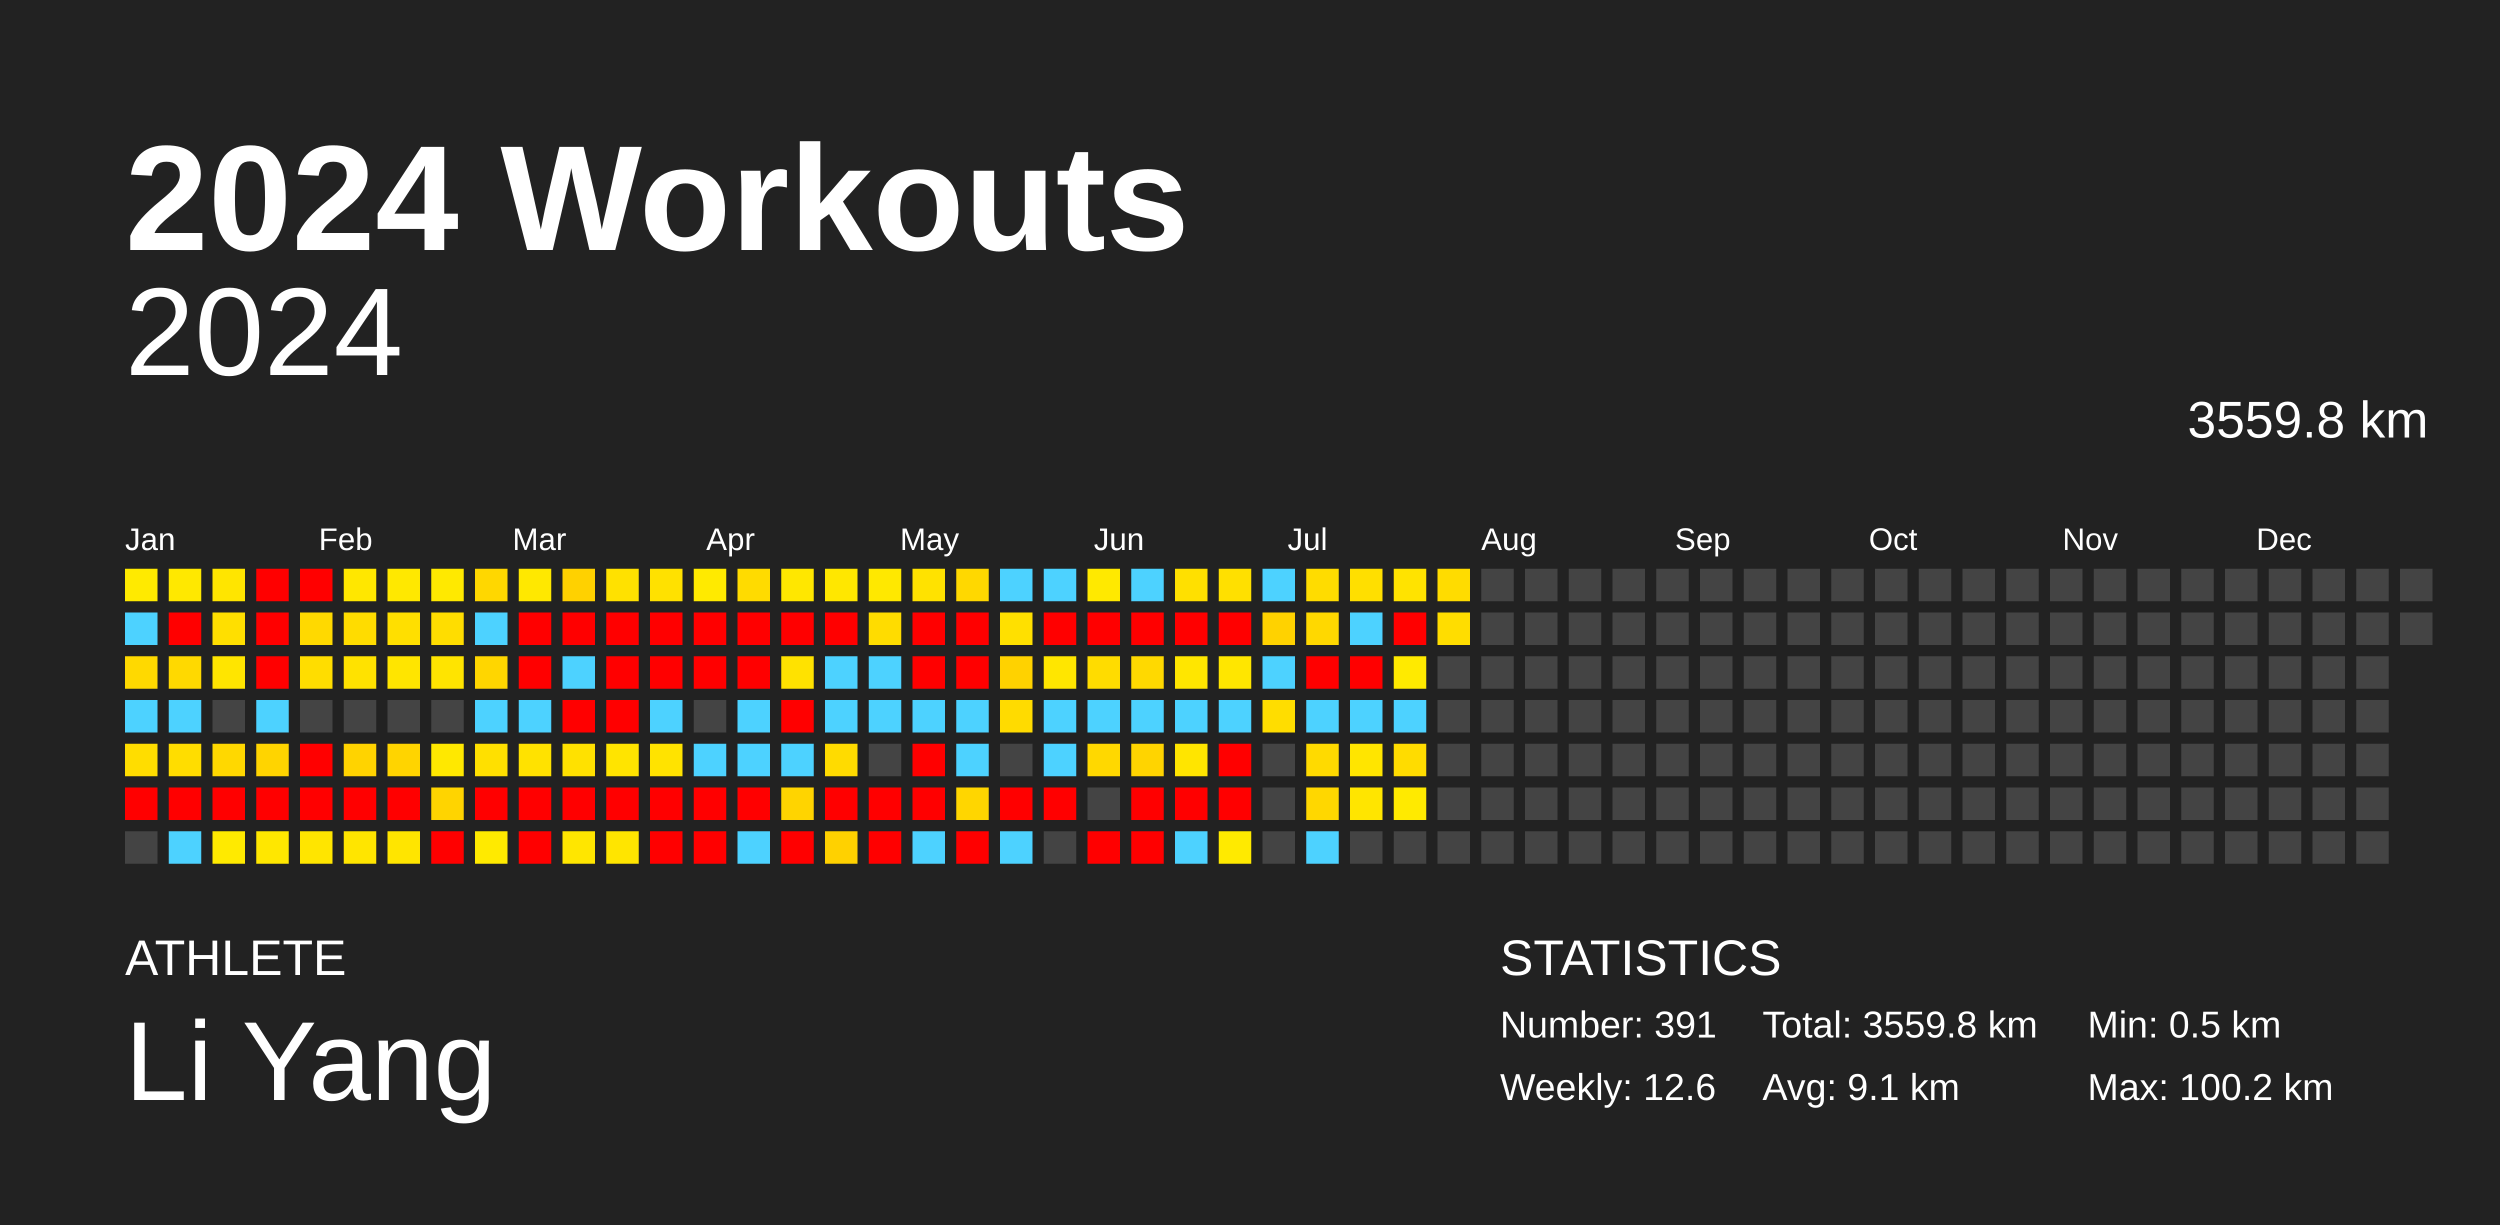
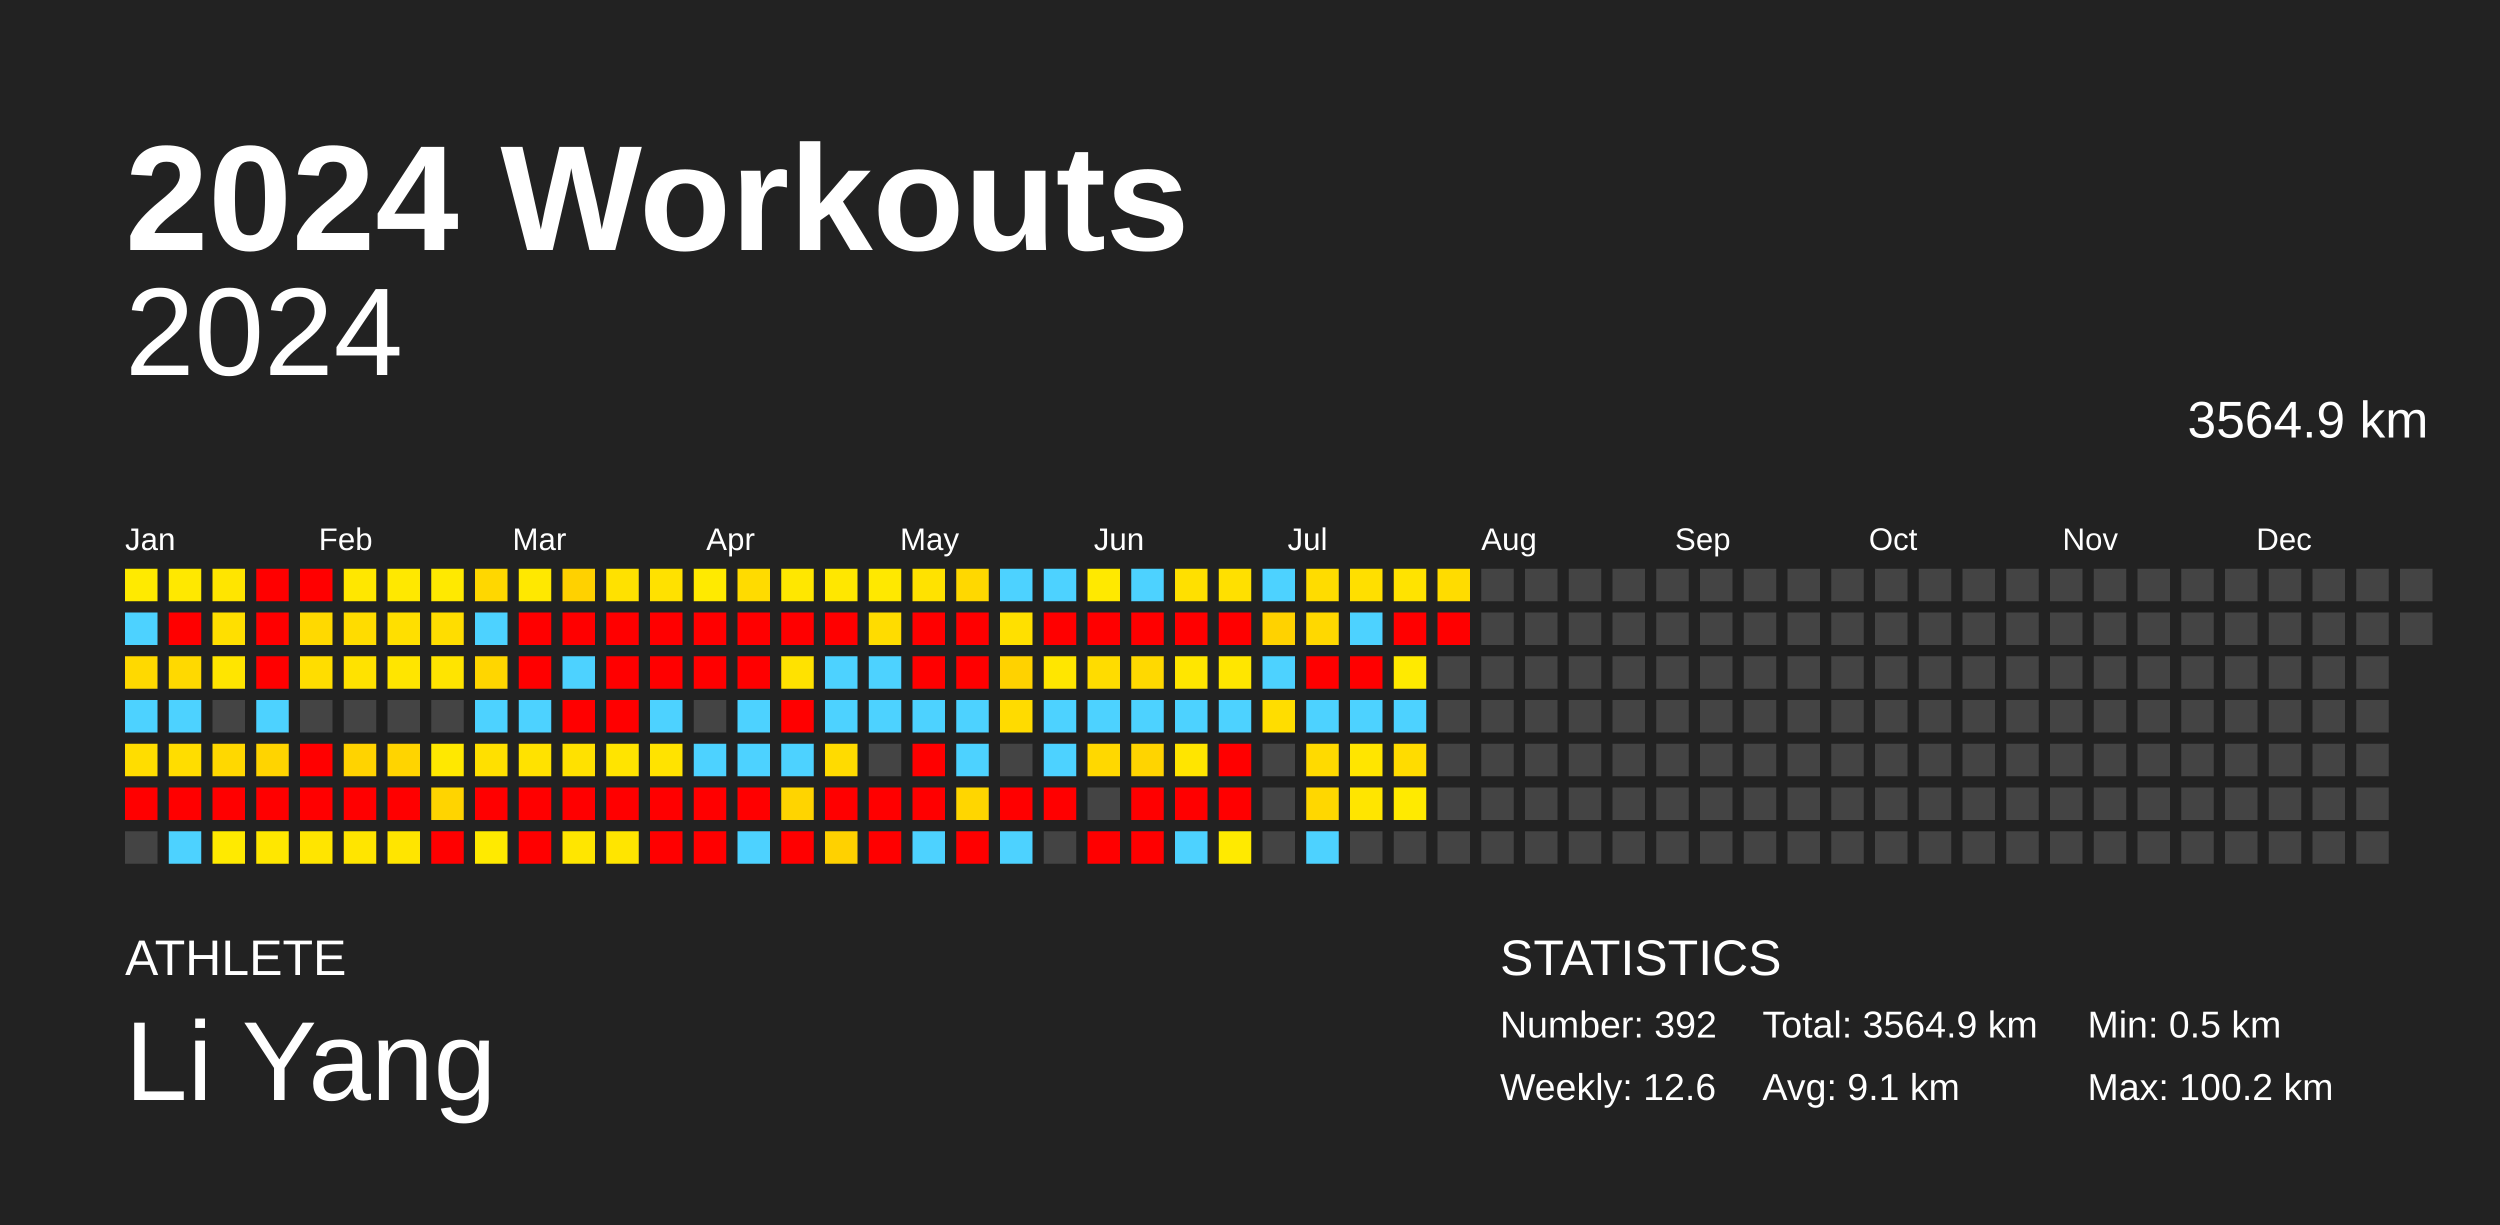
<svg xmlns="http://www.w3.org/2000/svg" baseProfile="full" height="98mm" version="1.1" viewBox="0,0,200,98" width="200mm">
  <defs />
  <rect fill="#222222" height="98" width="200" x="0" y="0" />
  <text fill="#FFFFFF" style="font-size:12px; font-family:Arial; font-weight:bold;" x="10" y="20">2024 Workouts</text>
  <text fill="#FFFFFF" style="font-size:4px; font-family:Arial" x="10" y="78">ATHLETE</text>
  <text fill="#FFFFFF" style="font-size:9px; font-family:Arial" x="10" y="88">Li Yang</text>
  <text fill="#FFFFFF" style="font-size:4px; font-family:Arial" x="120" y="78">STATISTICS</text>
-   <text fill="#FFFFFF" style="font-size:3px; font-family:Arial" x="120" y="83">Number: 391</text>
+   <text fill="#FFFFFF" style="font-size:3px; font-family:Arial" x="120" y="83">Number: 392</text>
  <text fill="#FFFFFF" style="font-size:3px; font-family:Arial" x="120" y="88">Weekly: 12.6</text>
-   <text fill="#FFFFFF" style="font-size:3px; font-family:Arial" x="141" y="83">Total: 3559.8 km</text>
+   <text fill="#FFFFFF" style="font-size:3px; font-family:Arial" x="141" y="83">Total: 3564.9 km</text>
  <text fill="#FFFFFF" style="font-size:3px; font-family:Arial" x="141" y="88">Avg: 9.1 km</text>
  <text fill="#FFFFFF" style="font-size:3px; font-family:Arial" x="167" y="83">Min: 0.5 km</text>
  <text fill="#FFFFFF" style="font-size:3px; font-family:Arial" x="167" y="88">Max: 100.2 km</text>
  <text alignment-baseline="hanging" fill="#FFFFFF" style="font-size:10.0px; font-family:Arial;" x="10" y="30">2024</text>
-   <text alignment-baseline="hanging" fill="#FFFFFF" style="font-size:4.125px; font-family:Arial;" x="175" y="35">3559.8 km</text>
+   <text alignment-baseline="hanging" fill="#FFFFFF" style="font-size:4.125px; font-family:Arial;" x="175" y="35">3564.9 km</text>
  <text fill="#FFFFFF" style="font-size:2.5px; font-family:Arial" x="10.0" y="44">Jan</text>
  <text fill="#FFFFFF" style="font-size:2.5px; font-family:Arial" x="25.5" y="44">Feb</text>
  <text fill="#FFFFFF" style="font-size:2.5px; font-family:Arial" x="41.0" y="44">Mar</text>
  <text fill="#FFFFFF" style="font-size:2.5px; font-family:Arial" x="56.5" y="44">Apr</text>
  <text fill="#FFFFFF" style="font-size:2.5px; font-family:Arial" x="72.0" y="44">May</text>
  <text fill="#FFFFFF" style="font-size:2.5px; font-family:Arial" x="87.5" y="44">Jun</text>
  <text fill="#FFFFFF" style="font-size:2.5px; font-family:Arial" x="103.0" y="44">Jul</text>
  <text fill="#FFFFFF" style="font-size:2.5px; font-family:Arial" x="118.5" y="44">Aug</text>
  <text fill="#FFFFFF" style="font-size:2.5px; font-family:Arial" x="134.0" y="44">Sep</text>
  <text fill="#FFFFFF" style="font-size:2.5px; font-family:Arial" x="149.5" y="44">Oct</text>
  <text fill="#FFFFFF" style="font-size:2.5px; font-family:Arial" x="165.0" y="44">Nov</text>
  <text fill="#FFFFFF" style="font-size:2.5px; font-family:Arial" x="180.5" y="44">Dec</text>
  <rect fill="#ffea00" height="2.6" width="2.6" x="10.0" y="45.5" />
  <rect fill="#4dd2ff" height="2.6" width="2.6" x="10.0" y="49.0" />
  <rect fill="#ffd900" height="2.6" width="2.6" x="10.0" y="52.5" />
  <rect fill="#4dd2ff" height="2.6" width="2.6" x="10.0" y="56.0" />
  <rect fill="#ffdd00" height="2.6" width="2.6" x="10.0" y="59.5" />
  <rect fill="red" height="2.6" width="2.6" x="10.0" y="63.0" />
  <rect fill="#444444" height="2.6" width="2.6" x="10.0" y="66.5" />
  <rect fill="#ffe800" height="2.6" width="2.6" x="13.5" y="45.5" />
  <rect fill="red" height="2.6" width="2.6" x="13.5" y="49.0" />
  <rect fill="#ffd900" height="2.6" width="2.6" x="13.5" y="52.5" />
  <rect fill="#4dd2ff" height="2.6" width="2.6" x="13.5" y="56.0" />
  <rect fill="#ffdd00" height="2.6" width="2.6" x="13.5" y="59.5" />
  <rect fill="red" height="2.6" width="2.6" x="13.5" y="63.0" />
  <rect fill="#4dd2ff" height="2.6" width="2.6" x="13.5" y="66.5" />
  <rect fill="#ffe500" height="2.6" width="2.6" x="17.0" y="45.5" />
  <rect fill="#ffdf00" height="2.6" width="2.6" x="17.0" y="49.0" />
  <rect fill="#ffe500" height="2.6" width="2.6" x="17.0" y="52.5" />
  <rect fill="#444444" height="2.6" width="2.6" x="17.0" y="56.0" />
  <rect fill="#ffd800" height="2.6" width="2.6" x="17.0" y="59.5" />
  <rect fill="red" height="2.6" width="2.6" x="17.0" y="63.0" />
  <rect fill="#ffea00" height="2.6" width="2.6" x="17.0" y="66.5" />
  <rect fill="red" height="2.6" width="2.6" x="20.5" y="45.5" />
  <rect fill="red" height="2.6" width="2.6" x="20.5" y="49.0" />
  <rect fill="red" height="2.6" width="2.6" x="20.5" y="52.5" />
  <rect fill="#4dd2ff" height="2.6" width="2.6" x="20.5" y="56.0" />
  <rect fill="#ffd400" height="2.6" width="2.6" x="20.5" y="59.5" />
  <rect fill="red" height="2.6" width="2.6" x="20.5" y="63.0" />
  <rect fill="#ffe700" height="2.6" width="2.6" x="20.5" y="66.5" />
  <rect fill="red" height="2.6" width="2.6" x="24.0" y="45.5" />
  <rect fill="#ffd900" height="2.6" width="2.6" x="24.0" y="49.0" />
  <rect fill="#ffdd00" height="2.6" width="2.6" x="24.0" y="52.5" />
  <rect fill="#444444" height="2.6" width="2.6" x="24.0" y="56.0" />
  <rect fill="red" height="2.6" width="2.6" x="24.0" y="59.5" />
  <rect fill="red" height="2.6" width="2.6" x="24.0" y="63.0" />
  <rect fill="#ffe500" height="2.6" width="2.6" x="24.0" y="66.5" />
  <rect fill="#ffe700" height="2.6" width="2.6" x="27.5" y="45.5" />
  <rect fill="#ffdc00" height="2.6" width="2.6" x="27.5" y="49.0" />
  <rect fill="#ffe200" height="2.6" width="2.6" x="27.5" y="52.5" />
  <rect fill="#444444" height="2.6" width="2.6" x="27.5" y="56.0" />
  <rect fill="#ffd300" height="2.6" width="2.6" x="27.5" y="59.5" />
  <rect fill="red" height="2.6" width="2.6" x="27.5" y="63.0" />
  <rect fill="#ffe500" height="2.6" width="2.6" x="27.5" y="66.5" />
  <rect fill="#ffe800" height="2.6" width="2.6" x="31.0" y="45.5" />
  <rect fill="#ffdf00" height="2.6" width="2.6" x="31.0" y="49.0" />
  <rect fill="#ffe500" height="2.6" width="2.6" x="31.0" y="52.5" />
  <rect fill="#444444" height="2.6" width="2.6" x="31.0" y="56.0" />
  <rect fill="#ffd400" height="2.6" width="2.6" x="31.0" y="59.5" />
  <rect fill="red" height="2.6" width="2.6" x="31.0" y="63.0" />
  <rect fill="#ffe500" height="2.6" width="2.6" x="31.0" y="66.5" />
  <rect fill="#ffe900" height="2.6" width="2.6" x="34.5" y="45.5" />
  <rect fill="#ffdd00" height="2.6" width="2.6" x="34.5" y="49.0" />
  <rect fill="#ffe400" height="2.6" width="2.6" x="34.5" y="52.5" />
  <rect fill="#444444" height="2.6" width="2.6" x="34.5" y="56.0" />
  <rect fill="#ffe800" height="2.6" width="2.6" x="34.5" y="59.5" />
  <rect fill="#ffd400" height="2.6" width="2.6" x="34.5" y="63.0" />
  <rect fill="red" height="2.6" width="2.6" x="34.5" y="66.5" />
  <rect fill="#ffd700" height="2.6" width="2.6" x="38.0" y="45.5" />
  <rect fill="#4dd2ff" height="2.6" width="2.6" x="38.0" y="49.0" />
  <rect fill="#ffd600" height="2.6" width="2.6" x="38.0" y="52.5" />
  <rect fill="#4dd2ff" height="2.6" width="2.6" x="38.0" y="56.0" />
  <rect fill="#ffe000" height="2.6" width="2.6" x="38.0" y="59.5" />
  <rect fill="red" height="2.6" width="2.6" x="38.0" y="63.0" />
  <rect fill="#ffea00" height="2.6" width="2.6" x="38.0" y="66.5" />
  <rect fill="#ffe800" height="2.6" width="2.6" x="41.5" y="45.5" />
  <rect fill="red" height="2.6" width="2.6" x="41.5" y="49.0" />
  <rect fill="red" height="2.6" width="2.6" x="41.5" y="52.5" />
  <rect fill="#4dd2ff" height="2.6" width="2.6" x="41.5" y="56.0" />
  <rect fill="#ffe200" height="2.6" width="2.6" x="41.5" y="59.5" />
  <rect fill="red" height="2.6" width="2.6" x="41.5" y="63.0" />
  <rect fill="red" height="2.6" width="2.6" x="41.5" y="66.5" />
  <rect fill="#ffd100" height="2.6" width="2.6" x="45.0" y="45.5" />
  <rect fill="red" height="2.6" width="2.6" x="45.0" y="49.0" />
  <rect fill="#4dd2ff" height="2.6" width="2.6" x="45.0" y="52.5" />
  <rect fill="red" height="2.6" width="2.6" x="45.0" y="56.0" />
  <rect fill="#ffe100" height="2.6" width="2.6" x="45.0" y="59.5" />
  <rect fill="red" height="2.6" width="2.6" x="45.0" y="63.0" />
  <rect fill="#ffe600" height="2.6" width="2.6" x="45.0" y="66.5" />
  <rect fill="#ffe100" height="2.6" width="2.6" x="48.5" y="45.5" />
  <rect fill="red" height="2.6" width="2.6" x="48.5" y="49.0" />
  <rect fill="red" height="2.6" width="2.6" x="48.5" y="52.5" />
  <rect fill="red" height="2.6" width="2.6" x="48.5" y="56.0" />
  <rect fill="#ffe400" height="2.6" width="2.6" x="48.5" y="59.5" />
  <rect fill="red" height="2.6" width="2.6" x="48.5" y="63.0" />
  <rect fill="#ffe500" height="2.6" width="2.6" x="48.5" y="66.5" />
  <rect fill="#ffe100" height="2.6" width="2.6" x="52.0" y="45.5" />
  <rect fill="red" height="2.6" width="2.6" x="52.0" y="49.0" />
  <rect fill="red" height="2.6" width="2.6" x="52.0" y="52.5" />
  <rect fill="#4dd2ff" height="2.6" width="2.6" x="52.0" y="56.0" />
  <rect fill="#ffe300" height="2.6" width="2.6" x="52.0" y="59.5" />
  <rect fill="red" height="2.6" width="2.6" x="52.0" y="63.0" />
  <rect fill="red" height="2.6" width="2.6" x="52.0" y="66.5" />
  <rect fill="#ffea00" height="2.6" width="2.6" x="55.5" y="45.5" />
  <rect fill="red" height="2.6" width="2.6" x="55.5" y="49.0" />
  <rect fill="red" height="2.6" width="2.6" x="55.5" y="52.5" />
  <rect fill="#444444" height="2.6" width="2.6" x="55.5" y="56.0" />
  <rect fill="#4dd2ff" height="2.6" width="2.6" x="55.5" y="59.5" />
  <rect fill="red" height="2.6" width="2.6" x="55.5" y="63.0" />
  <rect fill="red" height="2.6" width="2.6" x="55.5" y="66.5" />
  <rect fill="#ffdb00" height="2.6" width="2.6" x="59.0" y="45.5" />
  <rect fill="red" height="2.6" width="2.6" x="59.0" y="49.0" />
  <rect fill="red" height="2.6" width="2.6" x="59.0" y="52.5" />
  <rect fill="#4dd2ff" height="2.6" width="2.6" x="59.0" y="56.0" />
  <rect fill="#4dd2ff" height="2.6" width="2.6" x="59.0" y="59.5" />
  <rect fill="red" height="2.6" width="2.6" x="59.0" y="63.0" />
  <rect fill="#4dd2ff" height="2.6" width="2.6" x="59.0" y="66.5" />
  <rect fill="#ffe700" height="2.6" width="2.6" x="62.5" y="45.5" />
  <rect fill="red" height="2.6" width="2.6" x="62.5" y="49.0" />
  <rect fill="#ffe200" height="2.6" width="2.6" x="62.5" y="52.5" />
  <rect fill="red" height="2.6" width="2.6" x="62.5" y="56.0" />
  <rect fill="#4dd2ff" height="2.6" width="2.6" x="62.5" y="59.5" />
  <rect fill="#ffd400" height="2.6" width="2.6" x="62.5" y="63.0" />
  <rect fill="red" height="2.6" width="2.6" x="62.5" y="66.5" />
  <rect fill="#ffe700" height="2.6" width="2.6" x="66.0" y="45.5" />
  <rect fill="red" height="2.6" width="2.6" x="66.0" y="49.0" />
  <rect fill="#4dd2ff" height="2.6" width="2.6" x="66.0" y="52.5" />
  <rect fill="#4dd2ff" height="2.6" width="2.6" x="66.0" y="56.0" />
  <rect fill="#ffdb00" height="2.6" width="2.6" x="66.0" y="59.5" />
  <rect fill="red" height="2.6" width="2.6" x="66.0" y="63.0" />
  <rect fill="#ffd100" height="2.6" width="2.6" x="66.0" y="66.5" />
  <rect fill="#ffe800" height="2.6" width="2.6" x="69.5" y="45.5" />
  <rect fill="#ffdc00" height="2.6" width="2.6" x="69.5" y="49.0" />
  <rect fill="#4dd2ff" height="2.6" width="2.6" x="69.5" y="52.5" />
  <rect fill="#4dd2ff" height="2.6" width="2.6" x="69.5" y="56.0" />
  <rect fill="#444444" height="2.6" width="2.6" x="69.5" y="59.5" />
  <rect fill="red" height="2.6" width="2.6" x="69.5" y="63.0" />
  <rect fill="red" height="2.6" width="2.6" x="69.5" y="66.5" />
  <rect fill="#ffe200" height="2.6" width="2.6" x="73.0" y="45.5" />
  <rect fill="red" height="2.6" width="2.6" x="73.0" y="49.0" />
  <rect fill="red" height="2.6" width="2.6" x="73.0" y="52.5" />
  <rect fill="#4dd2ff" height="2.6" width="2.6" x="73.0" y="56.0" />
  <rect fill="red" height="2.6" width="2.6" x="73.0" y="59.5" />
  <rect fill="red" height="2.6" width="2.6" x="73.0" y="63.0" />
  <rect fill="#4dd2ff" height="2.6" width="2.6" x="73.0" y="66.5" />
  <rect fill="#ffd800" height="2.6" width="2.6" x="76.5" y="45.5" />
  <rect fill="red" height="2.6" width="2.6" x="76.5" y="49.0" />
  <rect fill="red" height="2.6" width="2.6" x="76.5" y="52.5" />
  <rect fill="#4dd2ff" height="2.6" width="2.6" x="76.5" y="56.0" />
  <rect fill="#4dd2ff" height="2.6" width="2.6" x="76.5" y="59.5" />
  <rect fill="#ffd600" height="2.6" width="2.6" x="76.5" y="63.0" />
  <rect fill="red" height="2.6" width="2.6" x="76.5" y="66.5" />
  <rect fill="#4dd2ff" height="2.6" width="2.6" x="80.0" y="45.5" />
  <rect fill="#ffe000" height="2.6" width="2.6" x="80.0" y="49.0" />
  <rect fill="#ffd200" height="2.6" width="2.6" x="80.0" y="52.5" />
  <rect fill="#ffdb00" height="2.6" width="2.6" x="80.0" y="56.0" />
  <rect fill="#444444" height="2.6" width="2.6" x="80.0" y="59.5" />
  <rect fill="red" height="2.6" width="2.6" x="80.0" y="63.0" />
  <rect fill="#4dd2ff" height="2.6" width="2.6" x="80.0" y="66.5" />
  <rect fill="#4dd2ff" height="2.6" width="2.6" x="83.5" y="45.5" />
  <rect fill="red" height="2.6" width="2.6" x="83.5" y="49.0" />
  <rect fill="#ffe600" height="2.6" width="2.6" x="83.5" y="52.5" />
  <rect fill="#4dd2ff" height="2.6" width="2.6" x="83.5" y="56.0" />
  <rect fill="#4dd2ff" height="2.6" width="2.6" x="83.5" y="59.5" />
  <rect fill="red" height="2.6" width="2.6" x="83.5" y="63.0" />
  <rect fill="#444444" height="2.6" width="2.6" x="83.5" y="66.5" />
  <rect fill="#ffe900" height="2.6" width="2.6" x="87.0" y="45.5" />
  <rect fill="red" height="2.6" width="2.6" x="87.0" y="49.0" />
  <rect fill="#ffdc00" height="2.6" width="2.6" x="87.0" y="52.5" />
  <rect fill="#4dd2ff" height="2.6" width="2.6" x="87.0" y="56.0" />
  <rect fill="#ffd800" height="2.6" width="2.6" x="87.0" y="59.5" />
  <rect fill="#444444" height="2.6" width="2.6" x="87.0" y="63.0" />
  <rect fill="red" height="2.6" width="2.6" x="87.0" y="66.5" />
  <rect fill="#4dd2ff" height="2.6" width="2.6" x="90.5" y="45.5" />
  <rect fill="red" height="2.6" width="2.6" x="90.5" y="49.0" />
  <rect fill="#ffd900" height="2.6" width="2.6" x="90.5" y="52.5" />
  <rect fill="#4dd2ff" height="2.6" width="2.6" x="90.5" y="56.0" />
  <rect fill="#ffd400" height="2.6" width="2.6" x="90.5" y="59.5" />
  <rect fill="red" height="2.6" width="2.6" x="90.5" y="63.0" />
  <rect fill="red" height="2.6" width="2.6" x="90.5" y="66.5" />
  <rect fill="#ffe000" height="2.6" width="2.6" x="94.0" y="45.5" />
  <rect fill="red" height="2.6" width="2.6" x="94.0" y="49.0" />
  <rect fill="#ffe600" height="2.6" width="2.6" x="94.0" y="52.5" />
  <rect fill="#4dd2ff" height="2.6" width="2.6" x="94.0" y="56.0" />
  <rect fill="#ffe500" height="2.6" width="2.6" x="94.0" y="59.5" />
  <rect fill="red" height="2.6" width="2.6" x="94.0" y="63.0" />
  <rect fill="#4dd2ff" height="2.6" width="2.6" x="94.0" y="66.5" />
  <rect fill="#ffe000" height="2.6" width="2.6" x="97.5" y="45.5" />
  <rect fill="red" height="2.6" width="2.6" x="97.5" y="49.0" />
  <rect fill="#ffe600" height="2.6" width="2.6" x="97.5" y="52.5" />
  <rect fill="#4dd2ff" height="2.6" width="2.6" x="97.5" y="56.0" />
  <rect fill="red" height="2.6" width="2.6" x="97.5" y="59.5" />
  <rect fill="red" height="2.6" width="2.6" x="97.5" y="63.0" />
  <rect fill="#ffea00" height="2.6" width="2.6" x="97.5" y="66.5" />
  <rect fill="#4dd2ff" height="2.6" width="2.6" x="101.0" y="45.5" />
  <rect fill="#ffd200" height="2.6" width="2.6" x="101.0" y="49.0" />
  <rect fill="#4dd2ff" height="2.6" width="2.6" x="101.0" y="52.5" />
  <rect fill="#ffdd00" height="2.6" width="2.6" x="101.0" y="56.0" />
  <rect fill="#444444" height="2.6" width="2.6" x="101.0" y="59.5" />
  <rect fill="#444444" height="2.6" width="2.6" x="101.0" y="63.0" />
  <rect fill="#444444" height="2.6" width="2.6" x="101.0" y="66.5" />
  <rect fill="#ffdc00" height="2.6" width="2.6" x="104.5" y="45.5" />
  <rect fill="#ffd800" height="2.6" width="2.6" x="104.5" y="49.0" />
  <rect fill="red" height="2.6" width="2.6" x="104.5" y="52.5" />
  <rect fill="#4dd2ff" height="2.6" width="2.6" x="104.5" y="56.0" />
  <rect fill="#ffda00" height="2.6" width="2.6" x="104.5" y="59.5" />
  <rect fill="#ffd700" height="2.6" width="2.6" x="104.5" y="63.0" />
  <rect fill="#4dd2ff" height="2.6" width="2.6" x="104.5" y="66.5" />
  <rect fill="#ffdf00" height="2.6" width="2.6" x="108.0" y="45.5" />
  <rect fill="#4dd2ff" height="2.6" width="2.6" x="108.0" y="49.0" />
  <rect fill="red" height="2.6" width="2.6" x="108.0" y="52.5" />
  <rect fill="#4dd2ff" height="2.6" width="2.6" x="108.0" y="56.0" />
  <rect fill="#ffe500" height="2.6" width="2.6" x="108.0" y="59.5" />
  <rect fill="#ffe500" height="2.6" width="2.6" x="108.0" y="63.0" />
  <rect fill="#444444" height="2.6" width="2.6" x="108.0" y="66.5" />
  <rect fill="#ffe300" height="2.6" width="2.6" x="111.5" y="45.5" />
  <rect fill="red" height="2.6" width="2.6" x="111.5" y="49.0" />
  <rect fill="#ffea00" height="2.6" width="2.6" x="111.5" y="52.5" />
  <rect fill="#4dd2ff" height="2.6" width="2.6" x="111.5" y="56.0" />
  <rect fill="#ffdc00" height="2.6" width="2.6" x="111.5" y="59.5" />
  <rect fill="#ffea00" height="2.6" width="2.6" x="111.5" y="63.0" />
  <rect fill="#444444" height="2.6" width="2.6" x="111.5" y="66.5" />
  <rect fill="#ffdc00" height="2.6" width="2.6" x="115.0" y="45.5" />
-   <rect fill="#ffdd00" height="2.6" width="2.6" x="115.0" y="49.0" />
+   <rect fill="red" height="2.6" width="2.6" x="115.0" y="49.0" />
  <rect fill="#444444" height="2.6" width="2.6" x="115.0" y="52.5" />
  <rect fill="#444444" height="2.6" width="2.6" x="115.0" y="56.0" />
  <rect fill="#444444" height="2.6" width="2.6" x="115.0" y="59.5" />
  <rect fill="#444444" height="2.6" width="2.6" x="115.0" y="63.0" />
  <rect fill="#444444" height="2.6" width="2.6" x="115.0" y="66.5" />
  <rect fill="#444444" height="2.6" width="2.6" x="118.5" y="45.5" />
  <rect fill="#444444" height="2.6" width="2.6" x="118.5" y="49.0" />
  <rect fill="#444444" height="2.6" width="2.6" x="118.5" y="52.5" />
  <rect fill="#444444" height="2.6" width="2.6" x="118.5" y="56.0" />
  <rect fill="#444444" height="2.6" width="2.6" x="118.5" y="59.5" />
  <rect fill="#444444" height="2.6" width="2.6" x="118.5" y="63.0" />
  <rect fill="#444444" height="2.6" width="2.6" x="118.5" y="66.5" />
  <rect fill="#444444" height="2.6" width="2.6" x="122.0" y="45.5" />
  <rect fill="#444444" height="2.6" width="2.6" x="122.0" y="49.0" />
  <rect fill="#444444" height="2.6" width="2.6" x="122.0" y="52.5" />
  <rect fill="#444444" height="2.6" width="2.6" x="122.0" y="56.0" />
  <rect fill="#444444" height="2.6" width="2.6" x="122.0" y="59.5" />
  <rect fill="#444444" height="2.6" width="2.6" x="122.0" y="63.0" />
  <rect fill="#444444" height="2.6" width="2.6" x="122.0" y="66.5" />
  <rect fill="#444444" height="2.6" width="2.6" x="125.5" y="45.5" />
  <rect fill="#444444" height="2.6" width="2.6" x="125.5" y="49.0" />
  <rect fill="#444444" height="2.6" width="2.6" x="125.5" y="52.5" />
  <rect fill="#444444" height="2.6" width="2.6" x="125.5" y="56.0" />
  <rect fill="#444444" height="2.6" width="2.6" x="125.5" y="59.5" />
  <rect fill="#444444" height="2.6" width="2.6" x="125.5" y="63.0" />
  <rect fill="#444444" height="2.6" width="2.6" x="125.5" y="66.5" />
  <rect fill="#444444" height="2.6" width="2.6" x="129.0" y="45.5" />
  <rect fill="#444444" height="2.6" width="2.6" x="129.0" y="49.0" />
  <rect fill="#444444" height="2.6" width="2.6" x="129.0" y="52.5" />
  <rect fill="#444444" height="2.6" width="2.6" x="129.0" y="56.0" />
  <rect fill="#444444" height="2.6" width="2.6" x="129.0" y="59.5" />
  <rect fill="#444444" height="2.6" width="2.6" x="129.0" y="63.0" />
  <rect fill="#444444" height="2.6" width="2.6" x="129.0" y="66.5" />
  <rect fill="#444444" height="2.6" width="2.6" x="132.5" y="45.5" />
  <rect fill="#444444" height="2.6" width="2.6" x="132.5" y="49.0" />
  <rect fill="#444444" height="2.6" width="2.6" x="132.5" y="52.5" />
  <rect fill="#444444" height="2.6" width="2.6" x="132.5" y="56.0" />
  <rect fill="#444444" height="2.6" width="2.6" x="132.5" y="59.5" />
  <rect fill="#444444" height="2.6" width="2.6" x="132.5" y="63.0" />
  <rect fill="#444444" height="2.6" width="2.6" x="132.5" y="66.5" />
  <rect fill="#444444" height="2.6" width="2.6" x="136.0" y="45.5" />
  <rect fill="#444444" height="2.6" width="2.6" x="136.0" y="49.0" />
  <rect fill="#444444" height="2.6" width="2.6" x="136.0" y="52.5" />
  <rect fill="#444444" height="2.6" width="2.6" x="136.0" y="56.0" />
  <rect fill="#444444" height="2.6" width="2.6" x="136.0" y="59.5" />
  <rect fill="#444444" height="2.6" width="2.6" x="136.0" y="63.0" />
  <rect fill="#444444" height="2.6" width="2.6" x="136.0" y="66.5" />
  <rect fill="#444444" height="2.6" width="2.6" x="139.5" y="45.5" />
  <rect fill="#444444" height="2.6" width="2.6" x="139.5" y="49.0" />
  <rect fill="#444444" height="2.6" width="2.6" x="139.5" y="52.5" />
  <rect fill="#444444" height="2.6" width="2.6" x="139.5" y="56.0" />
  <rect fill="#444444" height="2.6" width="2.6" x="139.5" y="59.5" />
  <rect fill="#444444" height="2.6" width="2.6" x="139.5" y="63.0" />
  <rect fill="#444444" height="2.6" width="2.6" x="139.5" y="66.5" />
  <rect fill="#444444" height="2.6" width="2.6" x="143.0" y="45.5" />
  <rect fill="#444444" height="2.6" width="2.6" x="143.0" y="49.0" />
  <rect fill="#444444" height="2.6" width="2.6" x="143.0" y="52.5" />
  <rect fill="#444444" height="2.6" width="2.6" x="143.0" y="56.0" />
  <rect fill="#444444" height="2.6" width="2.6" x="143.0" y="59.5" />
  <rect fill="#444444" height="2.6" width="2.6" x="143.0" y="63.0" />
  <rect fill="#444444" height="2.6" width="2.6" x="143.0" y="66.5" />
  <rect fill="#444444" height="2.6" width="2.6" x="146.5" y="45.5" />
  <rect fill="#444444" height="2.6" width="2.6" x="146.5" y="49.0" />
  <rect fill="#444444" height="2.6" width="2.6" x="146.5" y="52.5" />
  <rect fill="#444444" height="2.6" width="2.6" x="146.5" y="56.0" />
  <rect fill="#444444" height="2.6" width="2.6" x="146.5" y="59.5" />
  <rect fill="#444444" height="2.6" width="2.6" x="146.5" y="63.0" />
  <rect fill="#444444" height="2.6" width="2.6" x="146.5" y="66.5" />
  <rect fill="#444444" height="2.6" width="2.6" x="150.0" y="45.5" />
  <rect fill="#444444" height="2.6" width="2.6" x="150.0" y="49.0" />
  <rect fill="#444444" height="2.6" width="2.6" x="150.0" y="52.5" />
  <rect fill="#444444" height="2.6" width="2.6" x="150.0" y="56.0" />
  <rect fill="#444444" height="2.6" width="2.6" x="150.0" y="59.5" />
  <rect fill="#444444" height="2.6" width="2.6" x="150.0" y="63.0" />
  <rect fill="#444444" height="2.6" width="2.6" x="150.0" y="66.5" />
  <rect fill="#444444" height="2.6" width="2.6" x="153.5" y="45.5" />
  <rect fill="#444444" height="2.6" width="2.6" x="153.5" y="49.0" />
  <rect fill="#444444" height="2.6" width="2.6" x="153.5" y="52.5" />
  <rect fill="#444444" height="2.6" width="2.6" x="153.5" y="56.0" />
  <rect fill="#444444" height="2.6" width="2.6" x="153.5" y="59.5" />
  <rect fill="#444444" height="2.6" width="2.6" x="153.5" y="63.0" />
  <rect fill="#444444" height="2.6" width="2.6" x="153.5" y="66.5" />
  <rect fill="#444444" height="2.6" width="2.6" x="157.0" y="45.5" />
  <rect fill="#444444" height="2.6" width="2.6" x="157.0" y="49.0" />
  <rect fill="#444444" height="2.6" width="2.6" x="157.0" y="52.5" />
  <rect fill="#444444" height="2.6" width="2.6" x="157.0" y="56.0" />
  <rect fill="#444444" height="2.6" width="2.6" x="157.0" y="59.5" />
  <rect fill="#444444" height="2.6" width="2.6" x="157.0" y="63.0" />
  <rect fill="#444444" height="2.6" width="2.6" x="157.0" y="66.5" />
  <rect fill="#444444" height="2.6" width="2.6" x="160.5" y="45.5" />
  <rect fill="#444444" height="2.6" width="2.6" x="160.5" y="49.0" />
  <rect fill="#444444" height="2.6" width="2.6" x="160.5" y="52.5" />
  <rect fill="#444444" height="2.6" width="2.6" x="160.5" y="56.0" />
  <rect fill="#444444" height="2.6" width="2.6" x="160.5" y="59.5" />
  <rect fill="#444444" height="2.6" width="2.6" x="160.5" y="63.0" />
  <rect fill="#444444" height="2.6" width="2.6" x="160.5" y="66.5" />
  <rect fill="#444444" height="2.6" width="2.6" x="164.0" y="45.5" />
  <rect fill="#444444" height="2.6" width="2.6" x="164.0" y="49.0" />
  <rect fill="#444444" height="2.6" width="2.6" x="164.0" y="52.5" />
  <rect fill="#444444" height="2.6" width="2.6" x="164.0" y="56.0" />
  <rect fill="#444444" height="2.6" width="2.6" x="164.0" y="59.5" />
  <rect fill="#444444" height="2.6" width="2.6" x="164.0" y="63.0" />
  <rect fill="#444444" height="2.6" width="2.6" x="164.0" y="66.5" />
  <rect fill="#444444" height="2.6" width="2.6" x="167.5" y="45.5" />
  <rect fill="#444444" height="2.6" width="2.6" x="167.5" y="49.0" />
  <rect fill="#444444" height="2.6" width="2.6" x="167.5" y="52.5" />
  <rect fill="#444444" height="2.6" width="2.6" x="167.5" y="56.0" />
  <rect fill="#444444" height="2.6" width="2.6" x="167.5" y="59.5" />
  <rect fill="#444444" height="2.6" width="2.6" x="167.5" y="63.0" />
  <rect fill="#444444" height="2.6" width="2.6" x="167.5" y="66.5" />
  <rect fill="#444444" height="2.6" width="2.6" x="171.0" y="45.5" />
  <rect fill="#444444" height="2.6" width="2.6" x="171.0" y="49.0" />
  <rect fill="#444444" height="2.6" width="2.6" x="171.0" y="52.5" />
  <rect fill="#444444" height="2.6" width="2.6" x="171.0" y="56.0" />
  <rect fill="#444444" height="2.6" width="2.6" x="171.0" y="59.5" />
  <rect fill="#444444" height="2.6" width="2.6" x="171.0" y="63.0" />
  <rect fill="#444444" height="2.6" width="2.6" x="171.0" y="66.5" />
  <rect fill="#444444" height="2.6" width="2.6" x="174.5" y="45.5" />
  <rect fill="#444444" height="2.6" width="2.6" x="174.5" y="49.0" />
  <rect fill="#444444" height="2.6" width="2.6" x="174.5" y="52.5" />
  <rect fill="#444444" height="2.6" width="2.6" x="174.5" y="56.0" />
  <rect fill="#444444" height="2.6" width="2.6" x="174.5" y="59.5" />
  <rect fill="#444444" height="2.6" width="2.6" x="174.5" y="63.0" />
  <rect fill="#444444" height="2.6" width="2.6" x="174.5" y="66.5" />
  <rect fill="#444444" height="2.6" width="2.6" x="178.0" y="45.5" />
  <rect fill="#444444" height="2.6" width="2.6" x="178.0" y="49.0" />
  <rect fill="#444444" height="2.6" width="2.6" x="178.0" y="52.5" />
  <rect fill="#444444" height="2.6" width="2.6" x="178.0" y="56.0" />
  <rect fill="#444444" height="2.6" width="2.6" x="178.0" y="59.5" />
  <rect fill="#444444" height="2.6" width="2.6" x="178.0" y="63.0" />
  <rect fill="#444444" height="2.6" width="2.6" x="178.0" y="66.5" />
  <rect fill="#444444" height="2.6" width="2.6" x="181.5" y="45.5" />
  <rect fill="#444444" height="2.6" width="2.6" x="181.5" y="49.0" />
  <rect fill="#444444" height="2.6" width="2.6" x="181.5" y="52.5" />
  <rect fill="#444444" height="2.6" width="2.6" x="181.5" y="56.0" />
  <rect fill="#444444" height="2.6" width="2.6" x="181.5" y="59.5" />
  <rect fill="#444444" height="2.6" width="2.6" x="181.5" y="63.0" />
  <rect fill="#444444" height="2.6" width="2.6" x="181.5" y="66.5" />
  <rect fill="#444444" height="2.6" width="2.6" x="185.0" y="45.5" />
  <rect fill="#444444" height="2.6" width="2.6" x="185.0" y="49.0" />
  <rect fill="#444444" height="2.6" width="2.6" x="185.0" y="52.5" />
  <rect fill="#444444" height="2.6" width="2.6" x="185.0" y="56.0" />
  <rect fill="#444444" height="2.6" width="2.6" x="185.0" y="59.5" />
  <rect fill="#444444" height="2.6" width="2.6" x="185.0" y="63.0" />
  <rect fill="#444444" height="2.6" width="2.6" x="185.0" y="66.5" />
  <rect fill="#444444" height="2.6" width="2.6" x="188.5" y="45.5" />
  <rect fill="#444444" height="2.6" width="2.6" x="188.5" y="49.0" />
  <rect fill="#444444" height="2.6" width="2.6" x="188.5" y="52.5" />
  <rect fill="#444444" height="2.6" width="2.6" x="188.5" y="56.0" />
  <rect fill="#444444" height="2.6" width="2.6" x="188.5" y="59.5" />
  <rect fill="#444444" height="2.6" width="2.6" x="188.5" y="63.0" />
  <rect fill="#444444" height="2.6" width="2.6" x="188.5" y="66.5" />
  <rect fill="#444444" height="2.6" width="2.6" x="192.0" y="45.5" />
  <rect fill="#444444" height="2.6" width="2.6" x="192.0" y="49.0" />
</svg>
